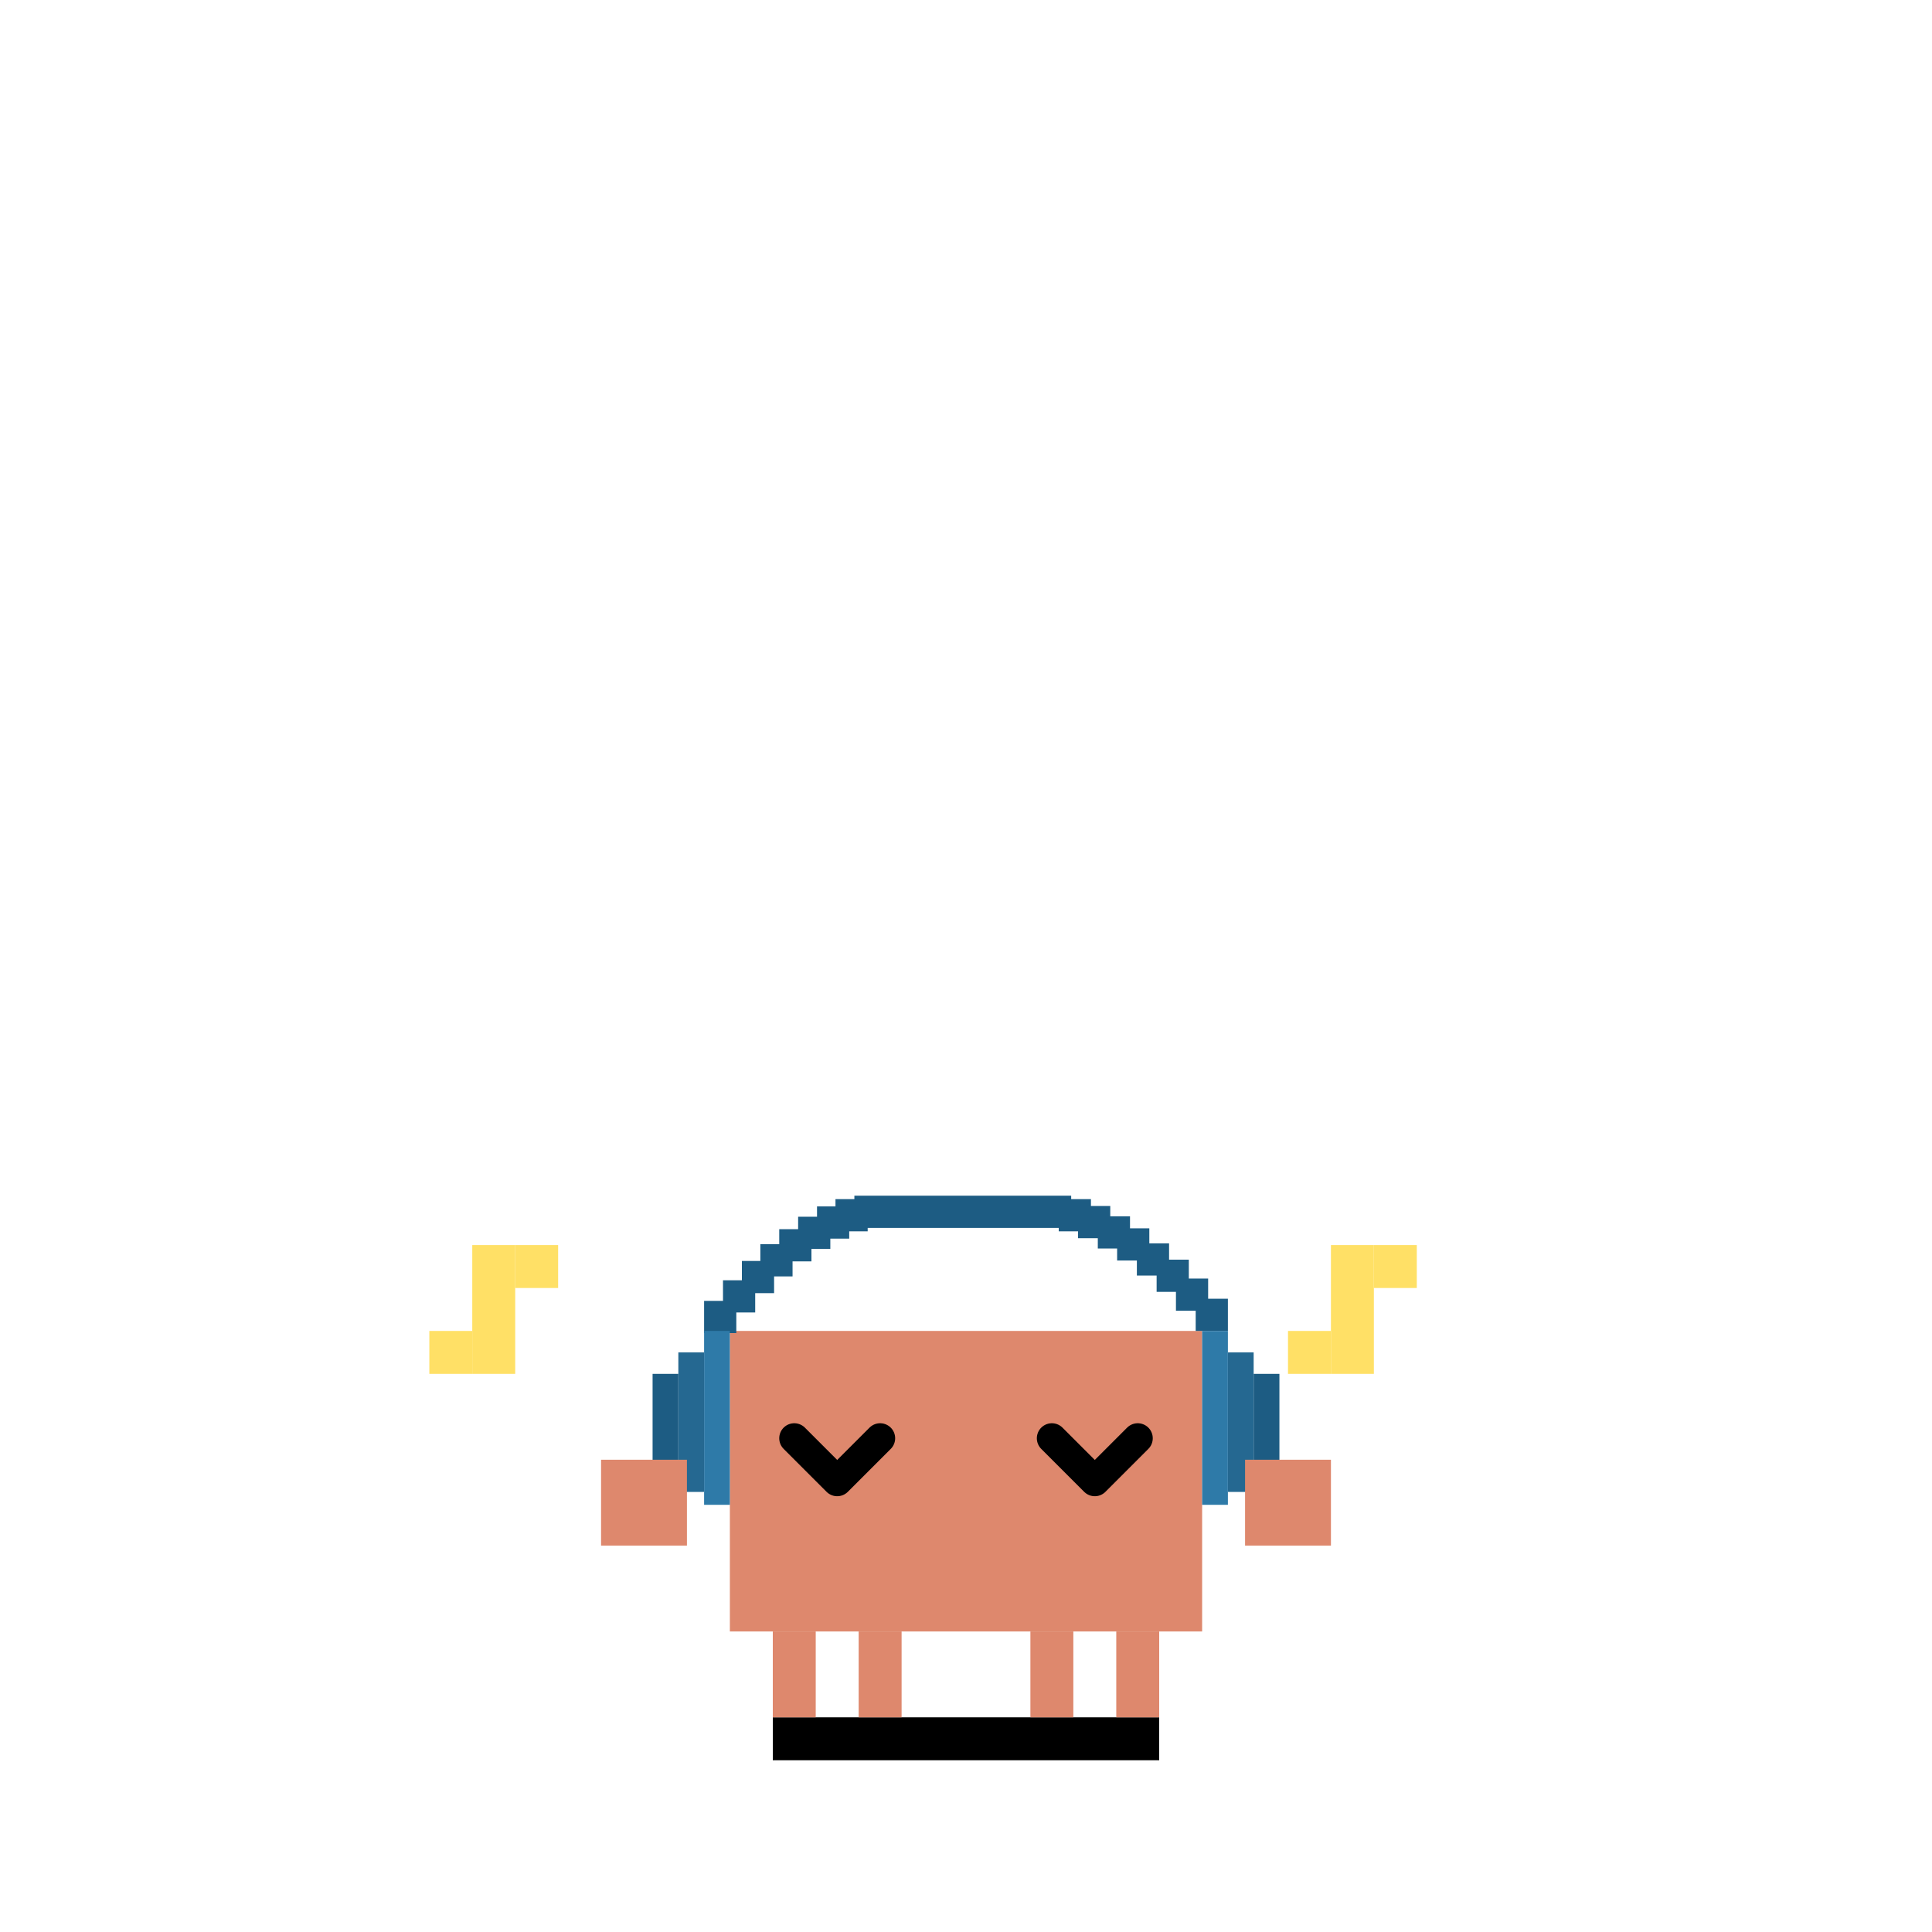
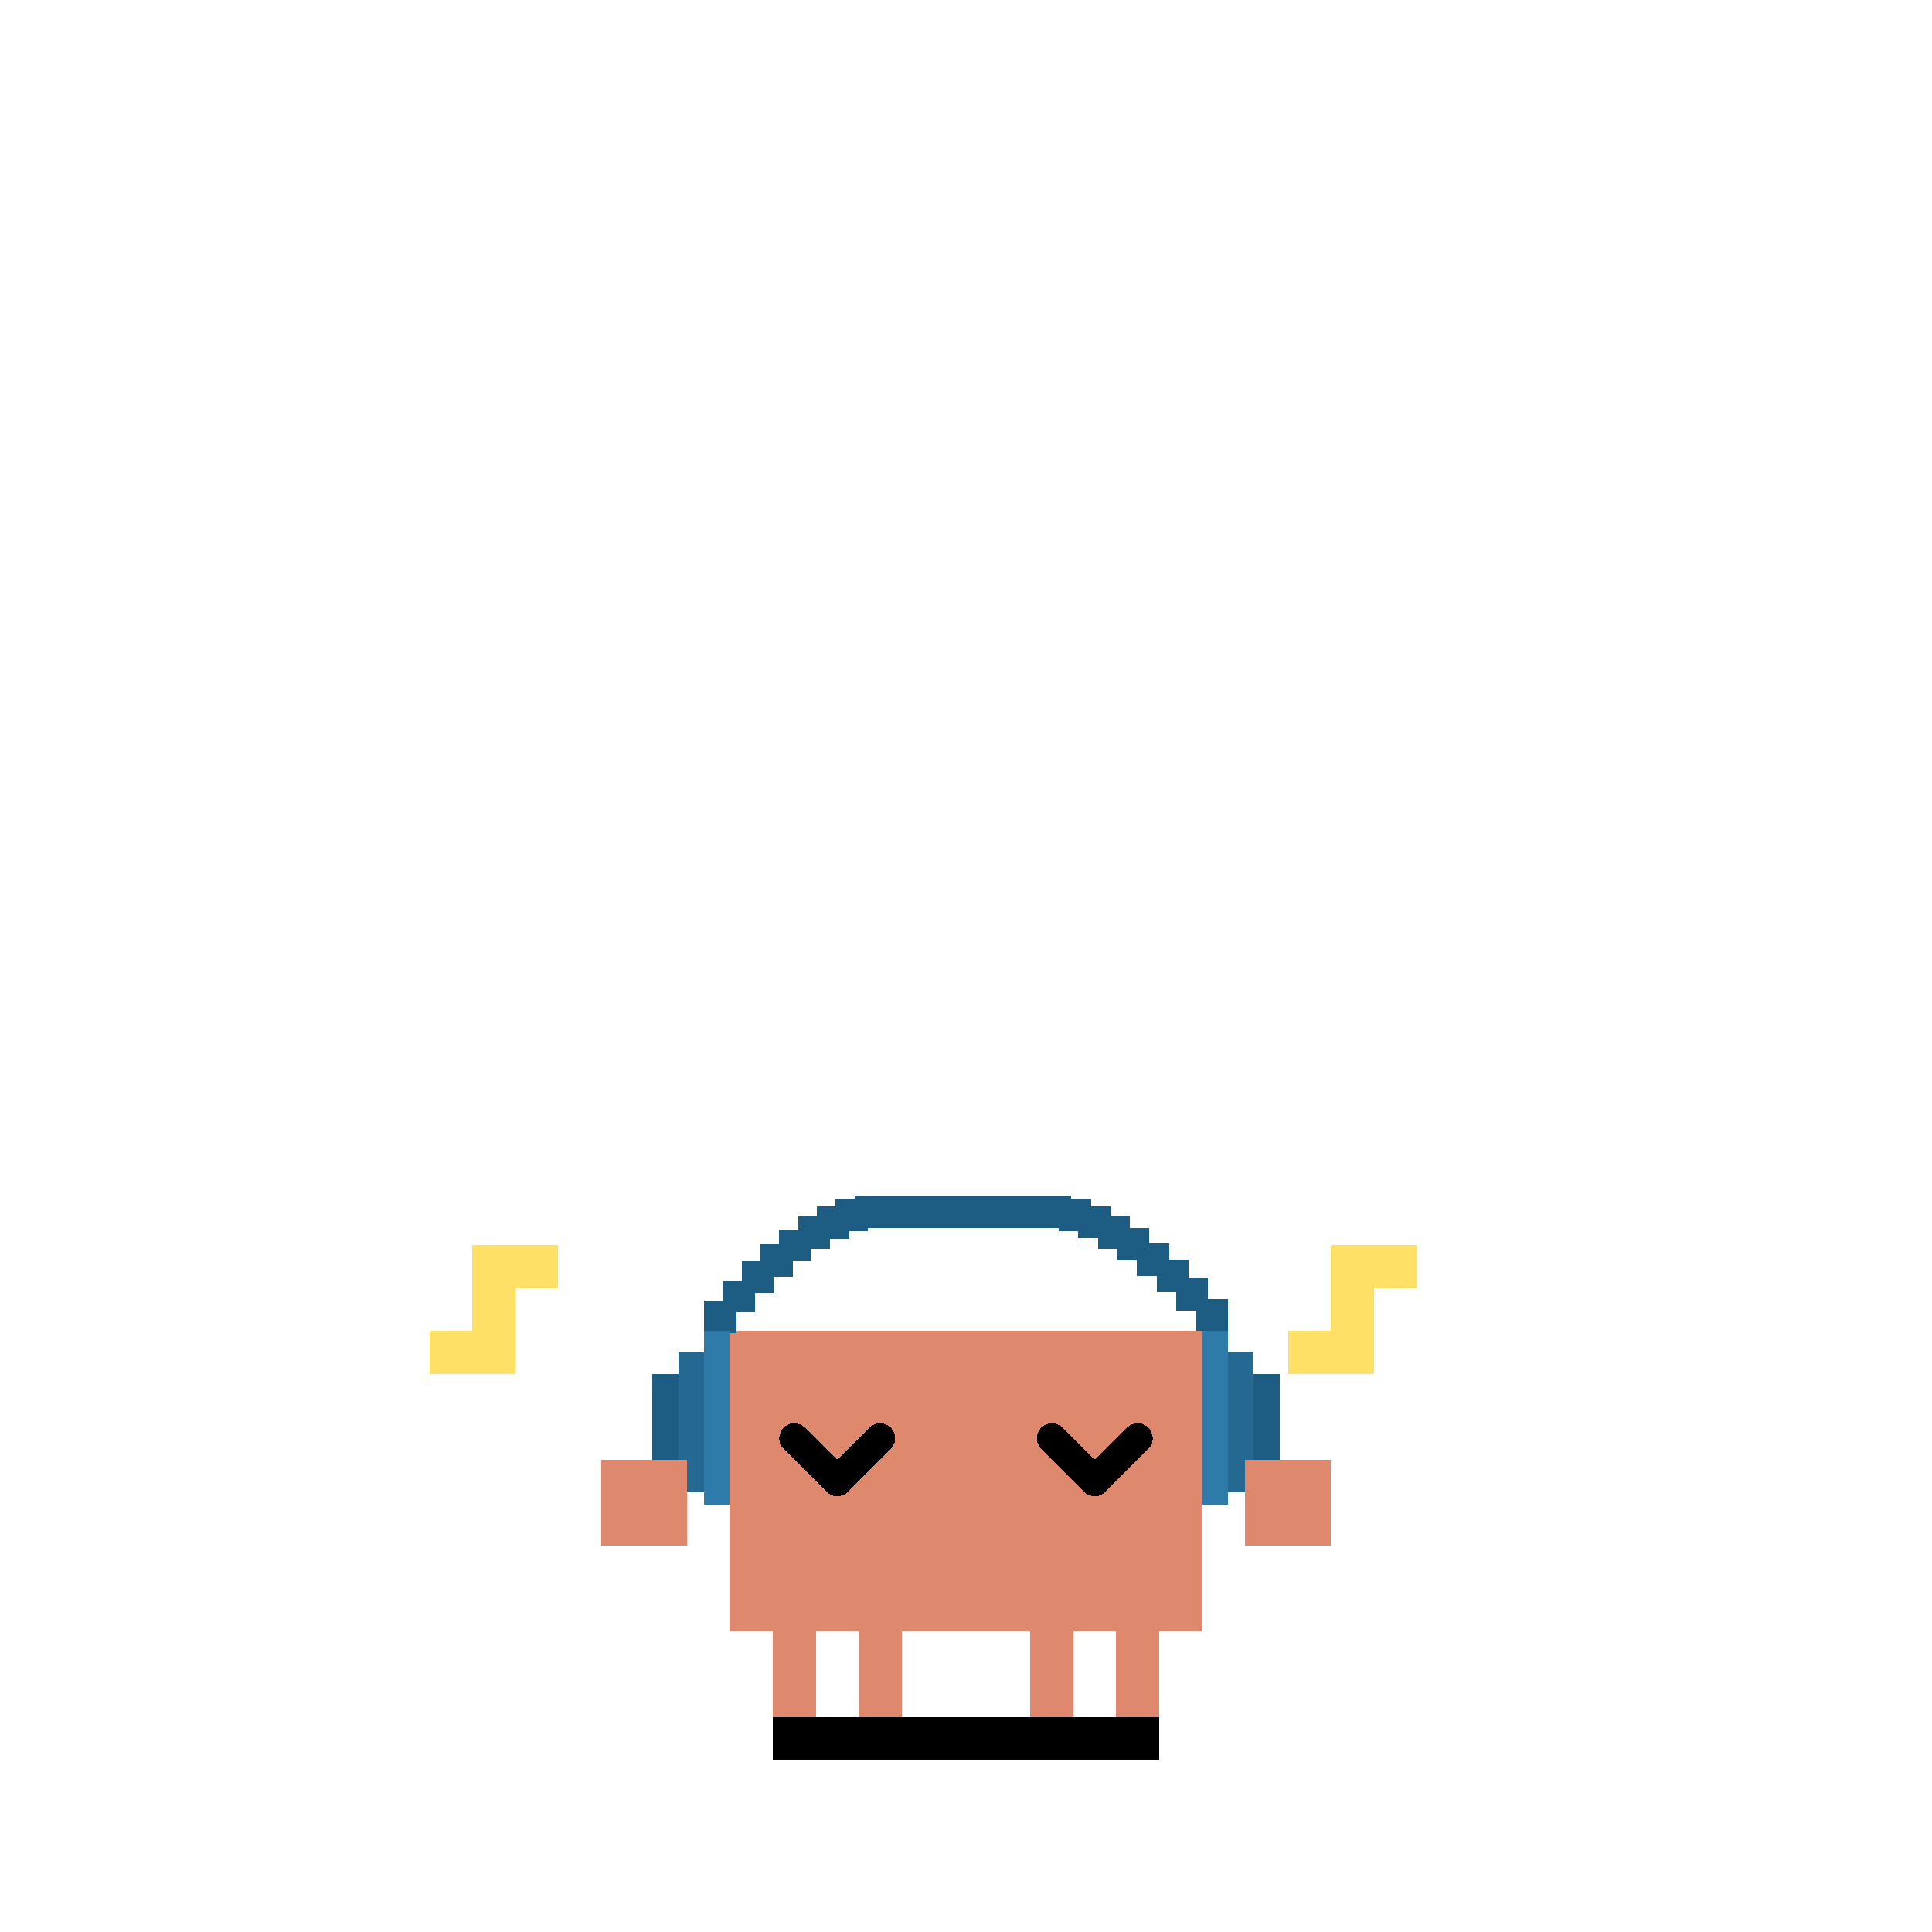
- <svg xmlns="http://www.w3.org/2000/svg" viewBox="-15 -25 45 45" width="500" height="500">
+ <svg xmlns="http://www.w3.org/2000/svg" viewBox="-15 -25 45 45" width="500" height="500" shape-rendering="crispEdges">
  <defs>
    <style>
      .shadow-sway {
        transform-box: fill-box;
        transform-origin: 50% 50%;
        animation: shadow-sway 1.6s infinite ease-in-out;
      }

      .body-sway {
        transform-origin: 7.5px 13px;
        animation: body-sway 1.6s infinite ease-in-out;
      }

      .leg-left-inner,
      .leg-left-outer,
      .leg-right-inner,
      .leg-right-outer {
        transform-box: fill-box;
        transform-origin: 50% 0%;
      }
      .leg-left-inner  { animation: leg-left-inner  1.6s infinite ease-in-out; }
      .leg-left-outer  { animation: leg-left-outer  1.6s infinite ease-in-out; }
      .leg-right-inner { animation: leg-right-inner 1.6s infinite ease-in-out; }
      .leg-right-outer { animation: leg-right-outer 1.6s infinite ease-in-out; }

      .arm-left-dance  {
        transform-box: fill-box;
        transform-origin: 100% 0%;
        animation: arm-left-dance 1.6s infinite ease-in-out;
      }
      .arm-right-dance {
        transform-box: fill-box;
        transform-origin: 0% 0%;
        animation: arm-right-dance 1.6s infinite ease-in-out;
      }

      /* 耳罩 squeeze: 拍点挤压, 中性回弹过冲 */
      .earcup-left {
        transform-box: fill-box;
        transform-origin: 100% 50%; /* 右边缘 = 内侧, 朝身体方向收 */
        animation: earcup-squeeze 1.6s infinite ease-in-out;
      }
      .earcup-right {
        transform-box: fill-box;
        transform-origin: 0% 50%;   /* 左边缘 = 内侧 */
        animation: earcup-squeeze 1.6s infinite ease-in-out;
      }

      .note-left  { animation: note-left  1.6s infinite ease-out; }
      .note-right { animation: note-right 1.6s infinite ease-out; }

      @keyframes shadow-sway {
        0%, 100% { transform: translateX(0) scaleX(1); opacity: 0.5; }
        22%, 30% { transform: translateX(-0.5px) scaleX(0.85); opacity: 0.45; }
        50%      { transform: translateX(0) scaleX(1); opacity: 0.5; }
        70%, 78% { transform: translateX(0.5px) scaleX(0.85); opacity: 0.45; }
      }

      @keyframes body-sway {
        0%, 100% { transform: rotate(0deg) translateY(0); }
        22%, 30% { transform: rotate(-6deg) translateY(0.3px); }
        50%      { transform: rotate(0deg) translateY(-0.2px); }
        70%, 78% { transform: rotate(6deg) translateY(0.3px); }
      }

      @keyframes leg-right-inner {
        0%, 100% { transform: rotate(0deg) translateY(0); }
        22%, 30% { transform: rotate(-12deg) translateY(-0.2px); }
        50%, 70%, 78% { transform: rotate(0deg) translateY(0); }
      }
      @keyframes leg-right-outer {
        0%, 100% { transform: rotate(0deg) translateY(0); }
        22%, 30% { transform: rotate(-22deg) translateY(-0.3px); }
        50%, 70%, 78% { transform: rotate(0deg) translateY(0); }
      }
      @keyframes leg-left-inner {
        0%, 22%, 30%, 50%, 100% { transform: rotate(0deg) translateY(0); }
        70%, 78% { transform: rotate(12deg) translateY(-0.2px); }
      }
      @keyframes leg-left-outer {
        0%, 22%, 30%, 50%, 100% { transform: rotate(0deg) translateY(0); }
        70%, 78% { transform: rotate(22deg) translateY(-0.3px); }
      }

      @keyframes arm-left-dance {
        0%, 100% { transform: rotate(0deg); }
        22%, 30% { transform: rotate(-30deg); }
        50%      { transform: rotate(0deg); }
        70%, 78% { transform: rotate(20deg); }
      }
      @keyframes arm-right-dance {
        0%, 100% { transform: rotate(0deg); }
        22%, 30% { transform: rotate(-20deg); }
        50%      { transform: rotate(0deg); }
        70%, 78% { transform: rotate(30deg); }
      }

      /* 耳罩: 拍点 (左压/右压) 都 squeeze 0.78, 中性 50% 回弹过冲 1.04 */
      @keyframes earcup-squeeze {
        0%, 100% { transform: scaleX(1); }
        22%, 30% { transform: scaleX(0.85); }
        50%      { transform: scaleX(1.02); }
        70%, 78% { transform: scaleX(0.85); }
      }

      @keyframes note-left {
        0%, 14%, 42%, 100% { opacity: 0; transform: translate(0, 0); }
        22%                { opacity: 1; transform: translate(-0.4px, -1.2px); }
        38%                { opacity: 0; transform: translate(-1.6px, -3.5px); }
      }
      @keyframes note-right {
        0%, 62%, 82%, 100% { opacity: 0; transform: translate(0, 0); }
        70%                { opacity: 1; transform: translate(0.4px, -1.2px); }
        78%                { opacity: 0; transform: translate(1.6px, -3.5px); }
      }
    </style>
    <g id="music-note" fill="#FFE066">
      <rect x="0" y="2" width="1" height="1" />
      <rect x="1" y="0" width="1" height="3" />
      <rect x="2" y="0" width="1" height="1" />
    </g>
  </defs>
  <rect class="shadow-sway" x="3" y="15" width="9" height="1" fill="#000000" />
  <g fill="#DE886D">
    <rect class="leg-left-outer" x="3" y="13" width="1" height="2" />
    <rect class="leg-left-inner" x="5" y="13" width="1" height="2" />
    <rect class="leg-right-inner" x="9" y="13" width="1" height="2" />
    <rect class="leg-right-outer" x="11" y="13" width="1" height="2" />
  </g>
  <g class="body-sway">
    <rect x="2" y="6" width="11" height="7" fill="#DE886D" />
    <g fill="#1D5C83">
      <rect x="4.9" y="2.85" width="5.05" height="0.75" />
      <rect x="4.46" y="2.93" width="0.75" height="0.75" />
      <rect x="9.66" y="2.93" width="0.75" height="0.75" />
      <rect x="4.03" y="3.1" width="0.75" height="0.75" />
      <rect x="10.11" y="3.09" width="0.75" height="0.75" />
      <rect x="3.59" y="3.34" width="0.75" height="0.75" />
      <rect x="10.57" y="3.33" width="0.75" height="0.75" />
      <rect x="3.15" y="3.63" width="0.75" height="0.75" />
      <rect x="11.02" y="3.61" width="0.75" height="0.75" />
      <rect x="2.71" y="3.98" width="0.75" height="0.75" />
      <rect x="11.48" y="3.96" width="0.75" height="0.75" />
      <rect x="2.28" y="4.37" width="0.75" height="0.75" />
      <rect x="11.94" y="4.34" width="0.75" height="0.75" />
      <rect x="1.84" y="4.82" width="0.75" height="0.75" />
      <rect x="12.39" y="4.78" width="0.75" height="0.75" />
      <rect x="1.4" y="5.3" width="0.75" height="0.75" />
      <rect x="12.85" y="5.25" width="0.75" height="0.75" />
    </g>
    <g class="earcup-left">
      <rect x="0.2" y="7" width="0.6" height="2.4" fill="#1D5C83" />
      <rect x="0.8" y="6.5" width="0.6" height="3.25" fill="#256891" />
      <rect x="1.4" y="6" width="0.6" height="4.05" fill="#2E7AA8" />
    </g>
    <g class="earcup-right">
      <rect x="14.2" y="7" width="0.6" height="2.4" fill="#1D5C83" />
      <rect x="13.6" y="6.5" width="0.6" height="3.25" fill="#256891" />
      <rect x="13" y="6" width="0.6" height="4.05" fill="#2E7AA8" />
    </g>
    <g class="arm-left-dance">
      <rect x="-1" y="9" width="2" height="2" fill="#DE886D" />
    </g>
    <g class="arm-right-dance">
      <rect x="14" y="9" width="2" height="2" fill="#DE886D" />
    </g>
    <g fill="none" stroke="#000000" stroke-width="0.7" stroke-linecap="round" stroke-linejoin="round">
      <polyline points="3.5,8.5 4.5,9.5 5.5,8.5" />
      <polyline points="9.5,8.5 10.5,9.5 11.5,8.5" />
    </g>
  </g>
  <g transform="translate(-5 4)">
    <g class="note-left">
      <use href="#music-note" />
    </g>
  </g>
  <g transform="translate(15 4)">
    <g class="note-right">
      <use href="#music-note" />
    </g>
  </g>
</svg>
